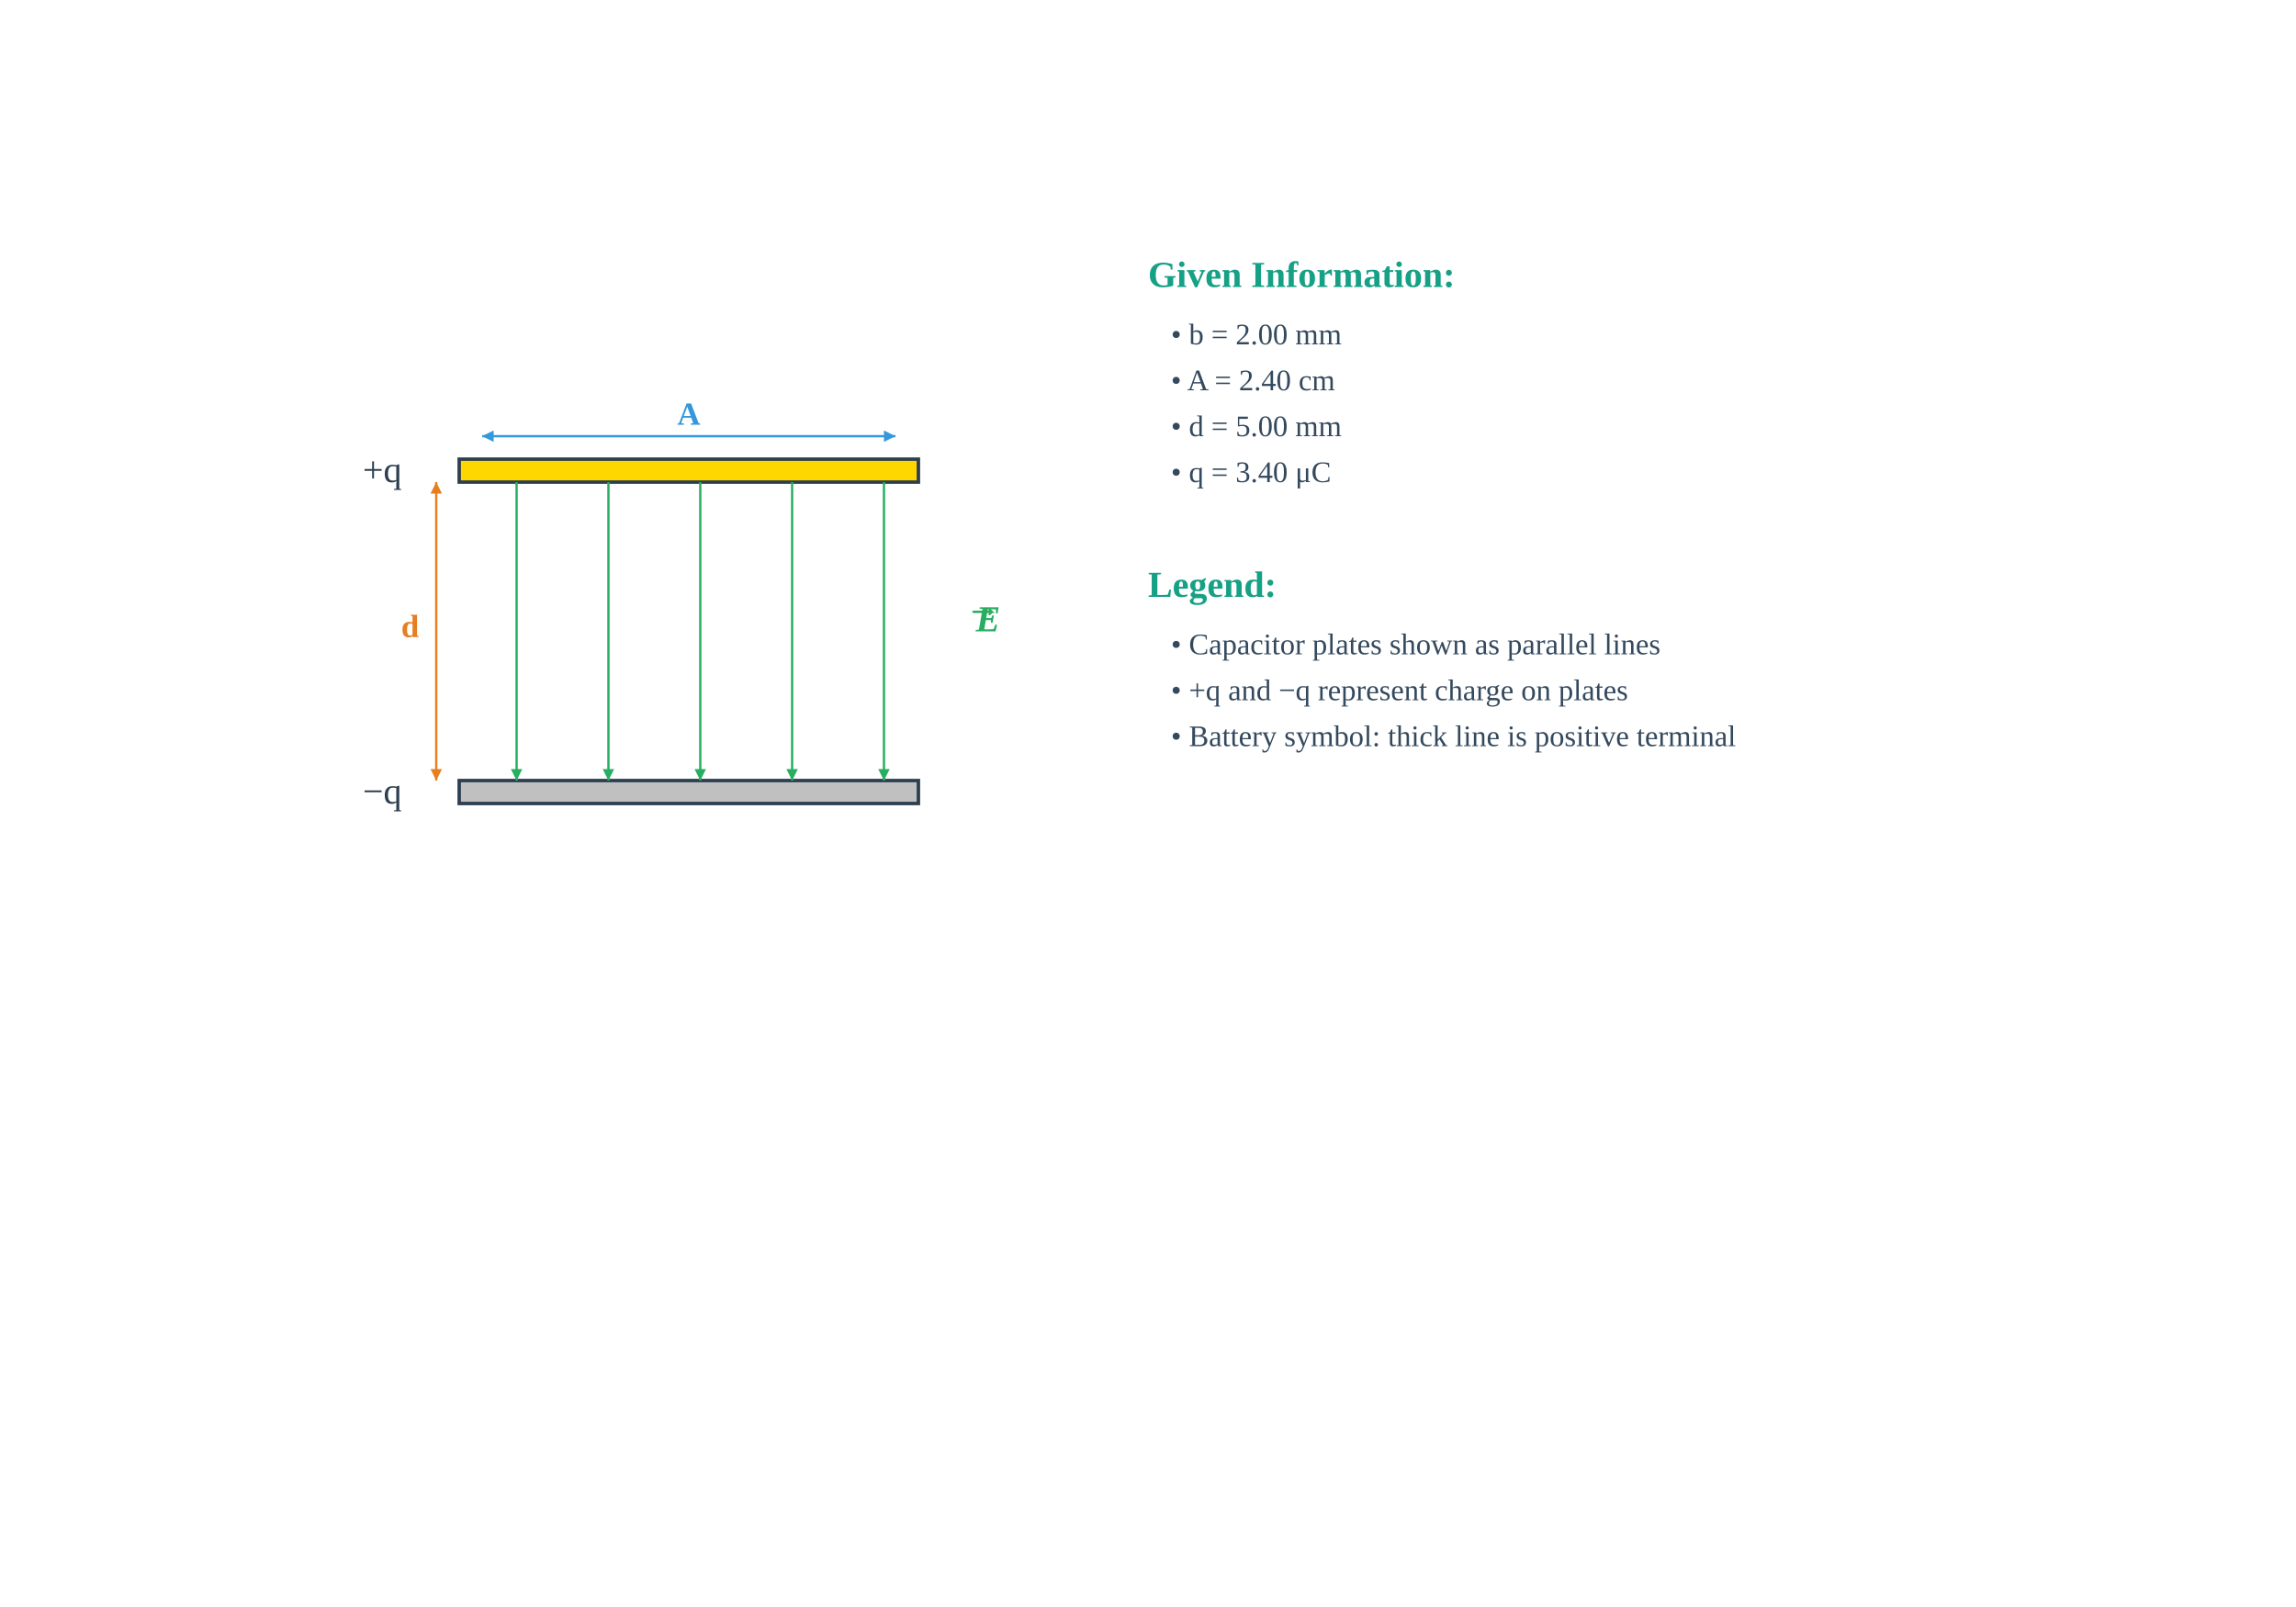
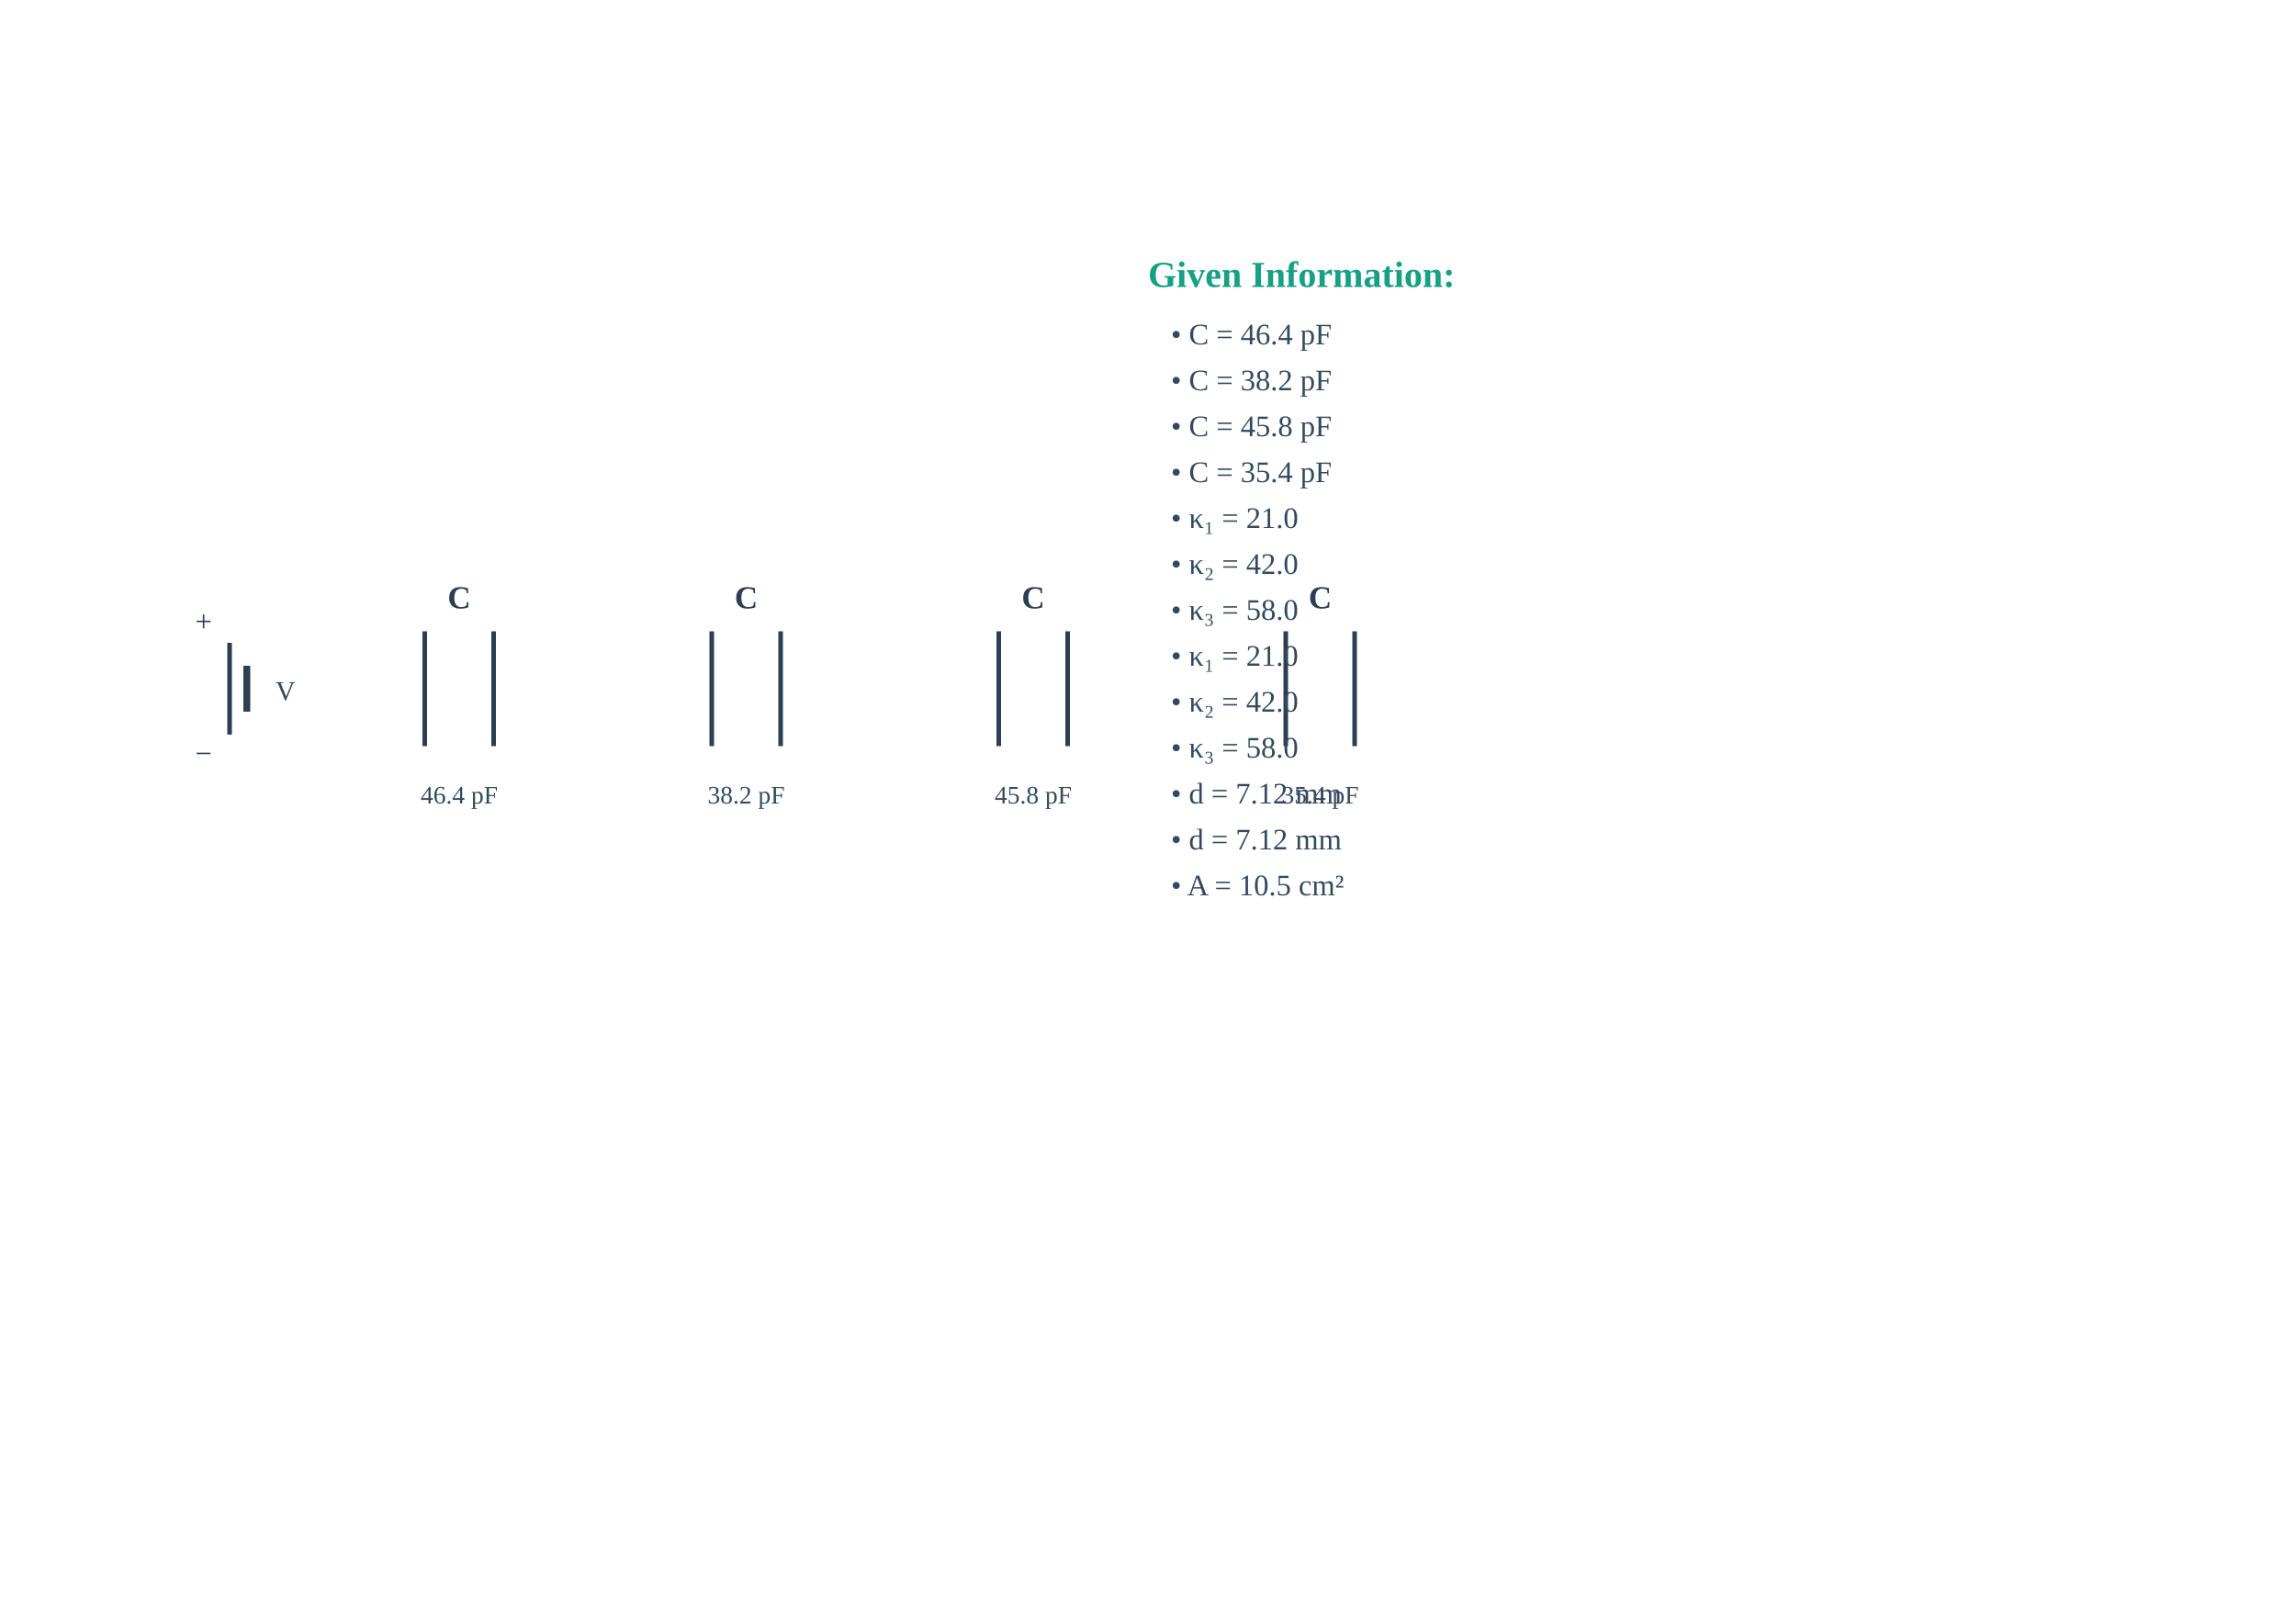
<svg xmlns="http://www.w3.org/2000/svg" viewBox="0 0 2000 1400">
  <rect width="2000" height="1400" fill="#ffffff" />
  <defs>
    <marker id="arrowRed" markerWidth="5" markerHeight="5" refX="5" refY="2.5" orient="auto">
      <path d="M 0 0 L 5 2.5 L 0 5 z" fill="#e74c3c" />
    </marker>
    <marker id="arrowBlue" markerWidth="5" markerHeight="5" refX="5" refY="2.5" orient="auto">
      <path d="M 0 0 L 5 2.5 L 0 5 z" fill="#3498db" />
    </marker>
    <marker id="arrowGreen" markerWidth="5" markerHeight="5" refX="5" refY="2.5" orient="auto">
      <path d="M 0 0 L 5 2.5 L 0 5 z" fill="#27ae60" />
    </marker>
-     <marker id="arrowPurple" markerWidth="5" markerHeight="5" refX="5" refY="2.5" orient="auto">
-       <path d="M 0 0 L 5 2.5 L 0 5 z" fill="#9b59b6" />
-     </marker>
    <marker id="arrowOrange" markerWidth="5" markerHeight="5" refX="5" refY="2.5" orient="auto">
      <path d="M 0 0 L 5 2.5 L 0 5 z" fill="#e67e22" />
    </marker>
    <marker id="arrowBlueReverse" markerWidth="5" markerHeight="5" refX="0" refY="2.5" orient="auto">
      <path d="M 5 0 L 0 2.5 L 5 5 z" fill="#3498db" />
    </marker>
    <marker id="arrowOrangeReverse" markerWidth="5" markerHeight="5" refX="0" refY="2.5" orient="auto">
      <path d="M 5 0 L 0 2.5 L 5 5 z" fill="#e67e22" />
    </marker>
  </defs>
  <g id="main-diagram">
-     <rect x="400" y="400" width="400" height="20" fill="#FFD700" stroke="#2c3e50" stroke-width="3" />
-     <rect x="400" y="680" width="400" height="20" fill="#C0C0C0" stroke="#2c3e50" stroke-width="3" />
-     <text x="350" y="420" text-anchor="end" font-size="32" fill="#2c3e50">+q</text>
-     <text x="350" y="700" text-anchor="end" font-size="32" fill="#2c3e50">−q</text>
-     <line x1="450" y1="420" x2="450" y2="680" stroke="#27ae60" stroke-width="2" marker-end="url(#arrowGreen)" />
-     <line x1="530" y1="420" x2="530" y2="680" stroke="#27ae60" stroke-width="2" marker-end="url(#arrowGreen)" />
-     <line x1="610" y1="420" x2="610" y2="680" stroke="#27ae60" stroke-width="2" marker-end="url(#arrowGreen)" />
-     <line x1="690" y1="420" x2="690" y2="680" stroke="#27ae60" stroke-width="2" marker-end="url(#arrowGreen)" />
-     <line x1="770" y1="420" x2="770" y2="680" stroke="#27ae60" stroke-width="2" marker-end="url(#arrowGreen)" />
-     <text x="850" y="550" font-size="32" font-weight="bold" font-style="italic" fill="#27ae60">E</text>
-     <path d="M 848 533 L 864 533 L 862 531 M 864 533 L 862 535" stroke="#27ae60" stroke-width="2" fill="none" stroke-linecap="round" />
-     <line x1="420" y1="380" x2="780" y2="380" stroke="#3498db" stroke-width="2" marker-start="url(#arrowBlueReverse)" marker-end="url(#arrowBlue)" />
-     <text x="600" y="370" text-anchor="middle" font-size="28" font-weight="bold" fill="#3498db">A</text>
-     <line x1="380" y1="420" x2="380" y2="680" stroke="#e67e22" stroke-width="2" marker-start="url(#arrowOrangeReverse)" marker-end="url(#arrowOrange)" />
-     <text x="365" y="555" text-anchor="end" font-size="28" font-weight="bold" fill="#e67e22">d</text>
+     <line x1="200" y1="560" x2="200" y2="640" stroke="#2c3e50" stroke-width="4" />
+     <line x1="215" y1="580" x2="215" y2="620" stroke="#2c3e50" stroke-width="6" />
+     <text x="170" y="550" font-size="26" fill="#2c3e50">+</text>
+     <text x="170" y="665" font-size="26" fill="#2c3e50">−</text>
+     <text x="240" y="610" font-size="24" fill="#34495e">V</text>
+     <line x1="370" y1="550" x2="370" y2="650" stroke="#2c3e50" stroke-width="4" />
+     <line x1="430" y1="550" x2="430" y2="650" stroke="#2c3e50" stroke-width="4" />
+     <text x="400" y="530" text-anchor="middle" font-size="28" font-weight="bold" fill="#2c3e50">C</text>
+     <text x="400" y="700" text-anchor="middle" font-size="22" fill="#34495e">46.4 pF</text>
+     <line x1="620" y1="550" x2="620" y2="650" stroke="#2c3e50" stroke-width="4" />
+     <line x1="680" y1="550" x2="680" y2="650" stroke="#2c3e50" stroke-width="4" />
+     <text x="650" y="530" text-anchor="middle" font-size="28" font-weight="bold" fill="#2c3e50">C</text>
+     <text x="650" y="700" text-anchor="middle" font-size="22" fill="#34495e">38.2 pF</text>
+     <line x1="870" y1="550" x2="870" y2="650" stroke="#2c3e50" stroke-width="4" />
+     <line x1="930" y1="550" x2="930" y2="650" stroke="#2c3e50" stroke-width="4" />
+     <text x="900" y="530" text-anchor="middle" font-size="28" font-weight="bold" fill="#2c3e50">C</text>
+     <text x="900" y="700" text-anchor="middle" font-size="22" fill="#34495e">45.8 pF</text>
+     <line x1="1120" y1="550" x2="1120" y2="650" stroke="#2c3e50" stroke-width="4" />
+     <line x1="1180" y1="550" x2="1180" y2="650" stroke="#2c3e50" stroke-width="4" />
+     <text x="1150" y="530" text-anchor="middle" font-size="28" font-weight="bold" fill="#2c3e50">C</text>
+     <text x="1150" y="700" text-anchor="middle" font-size="22" fill="#34495e">35.4 pF</text>
  </g>
  <g id="given-info">
    <text x="1000" y="250" font-size="32" font-weight="bold" fill="#16a085">Given Information:</text>
-     <text x="1020" y="300" font-size="26" fill="#34495e">• b = 2.00 mm</text>
-     <text x="1020" y="340" font-size="26" fill="#34495e">• A = 2.40 cm</text>
-     <text x="1020" y="380" font-size="26" fill="#34495e">• d = 5.00 mm</text>
-     <text x="1020" y="420" font-size="26" fill="#34495e">• q = 3.40 μC</text>
-   </g>
-   <g id="legend">
-     <text x="1000" y="520" font-size="32" font-weight="bold" fill="#16a085">Legend:</text>
-     <text x="1020" y="570" font-size="26" fill="#34495e">• Capacitor plates shown as parallel lines</text>
-     <text x="1020" y="610" font-size="26" fill="#34495e">• +q and −q represent charge on plates</text>
-     <text x="1020" y="650" font-size="26" fill="#34495e">• Battery symbol: thick line is positive terminal</text>
+     <text x="1020" y="300" font-size="26" fill="#34495e">• C = 46.4 pF</text>
+     <text x="1020" y="340" font-size="26" fill="#34495e">• C = 38.2 pF</text>
+     <text x="1020" y="380" font-size="26" fill="#34495e">• C = 45.8 pF</text>
+     <text x="1020" y="420" font-size="26" fill="#34495e">• C = 35.4 pF</text>
+     <text x="1020" y="460" font-size="26" fill="#34495e">• κ₁ = 21.0</text>
+     <text x="1020" y="500" font-size="26" fill="#34495e">• κ₂ = 42.0</text>
+     <text x="1020" y="540" font-size="26" fill="#34495e">• κ₃ = 58.0</text>
+     <text x="1020" y="580" font-size="26" fill="#34495e">• κ₁ = 21.0</text>
+     <text x="1020" y="620" font-size="26" fill="#34495e">• κ₂ = 42.0</text>
+     <text x="1020" y="660" font-size="26" fill="#34495e">• κ₃ = 58.0</text>
+     <text x="1020" y="700" font-size="26" fill="#34495e">• d = 7.12 mm</text>
+     <text x="1020" y="740" font-size="26" fill="#34495e">• d = 7.12 mm</text>
+     <text x="1020" y="780" font-size="26" fill="#34495e">• A = 10.5 cm²</text>
  </g>
</svg>
